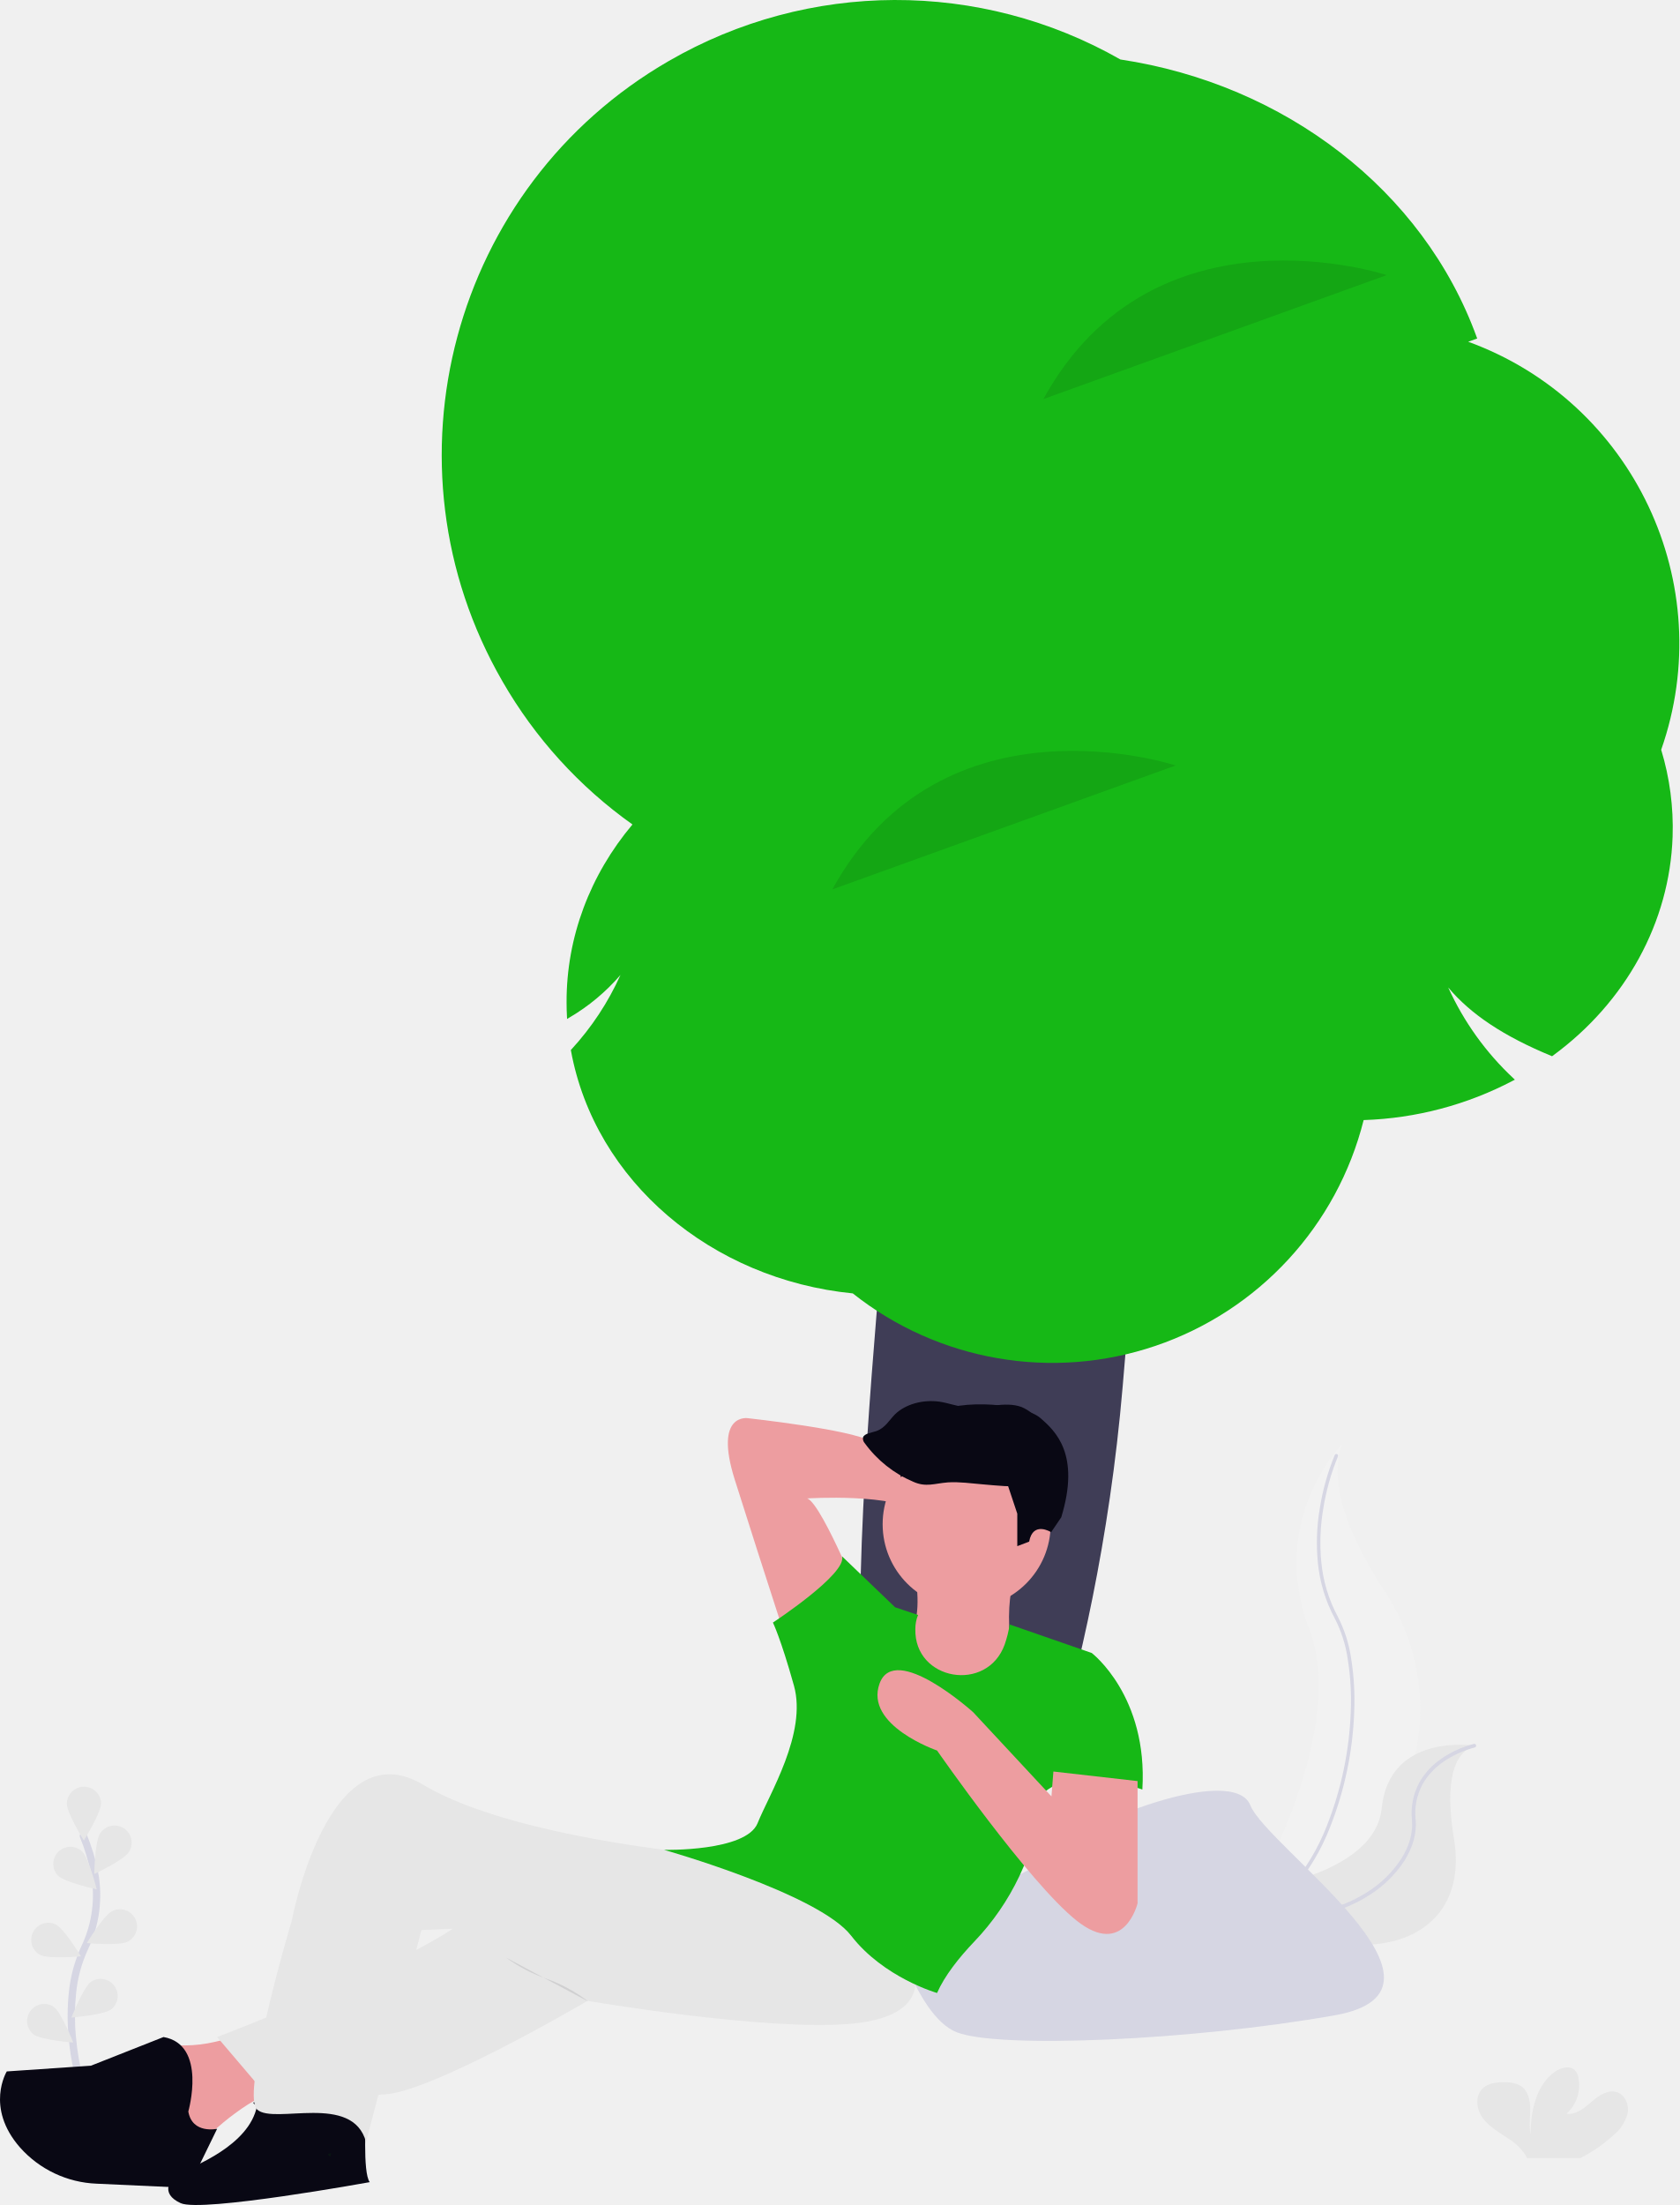
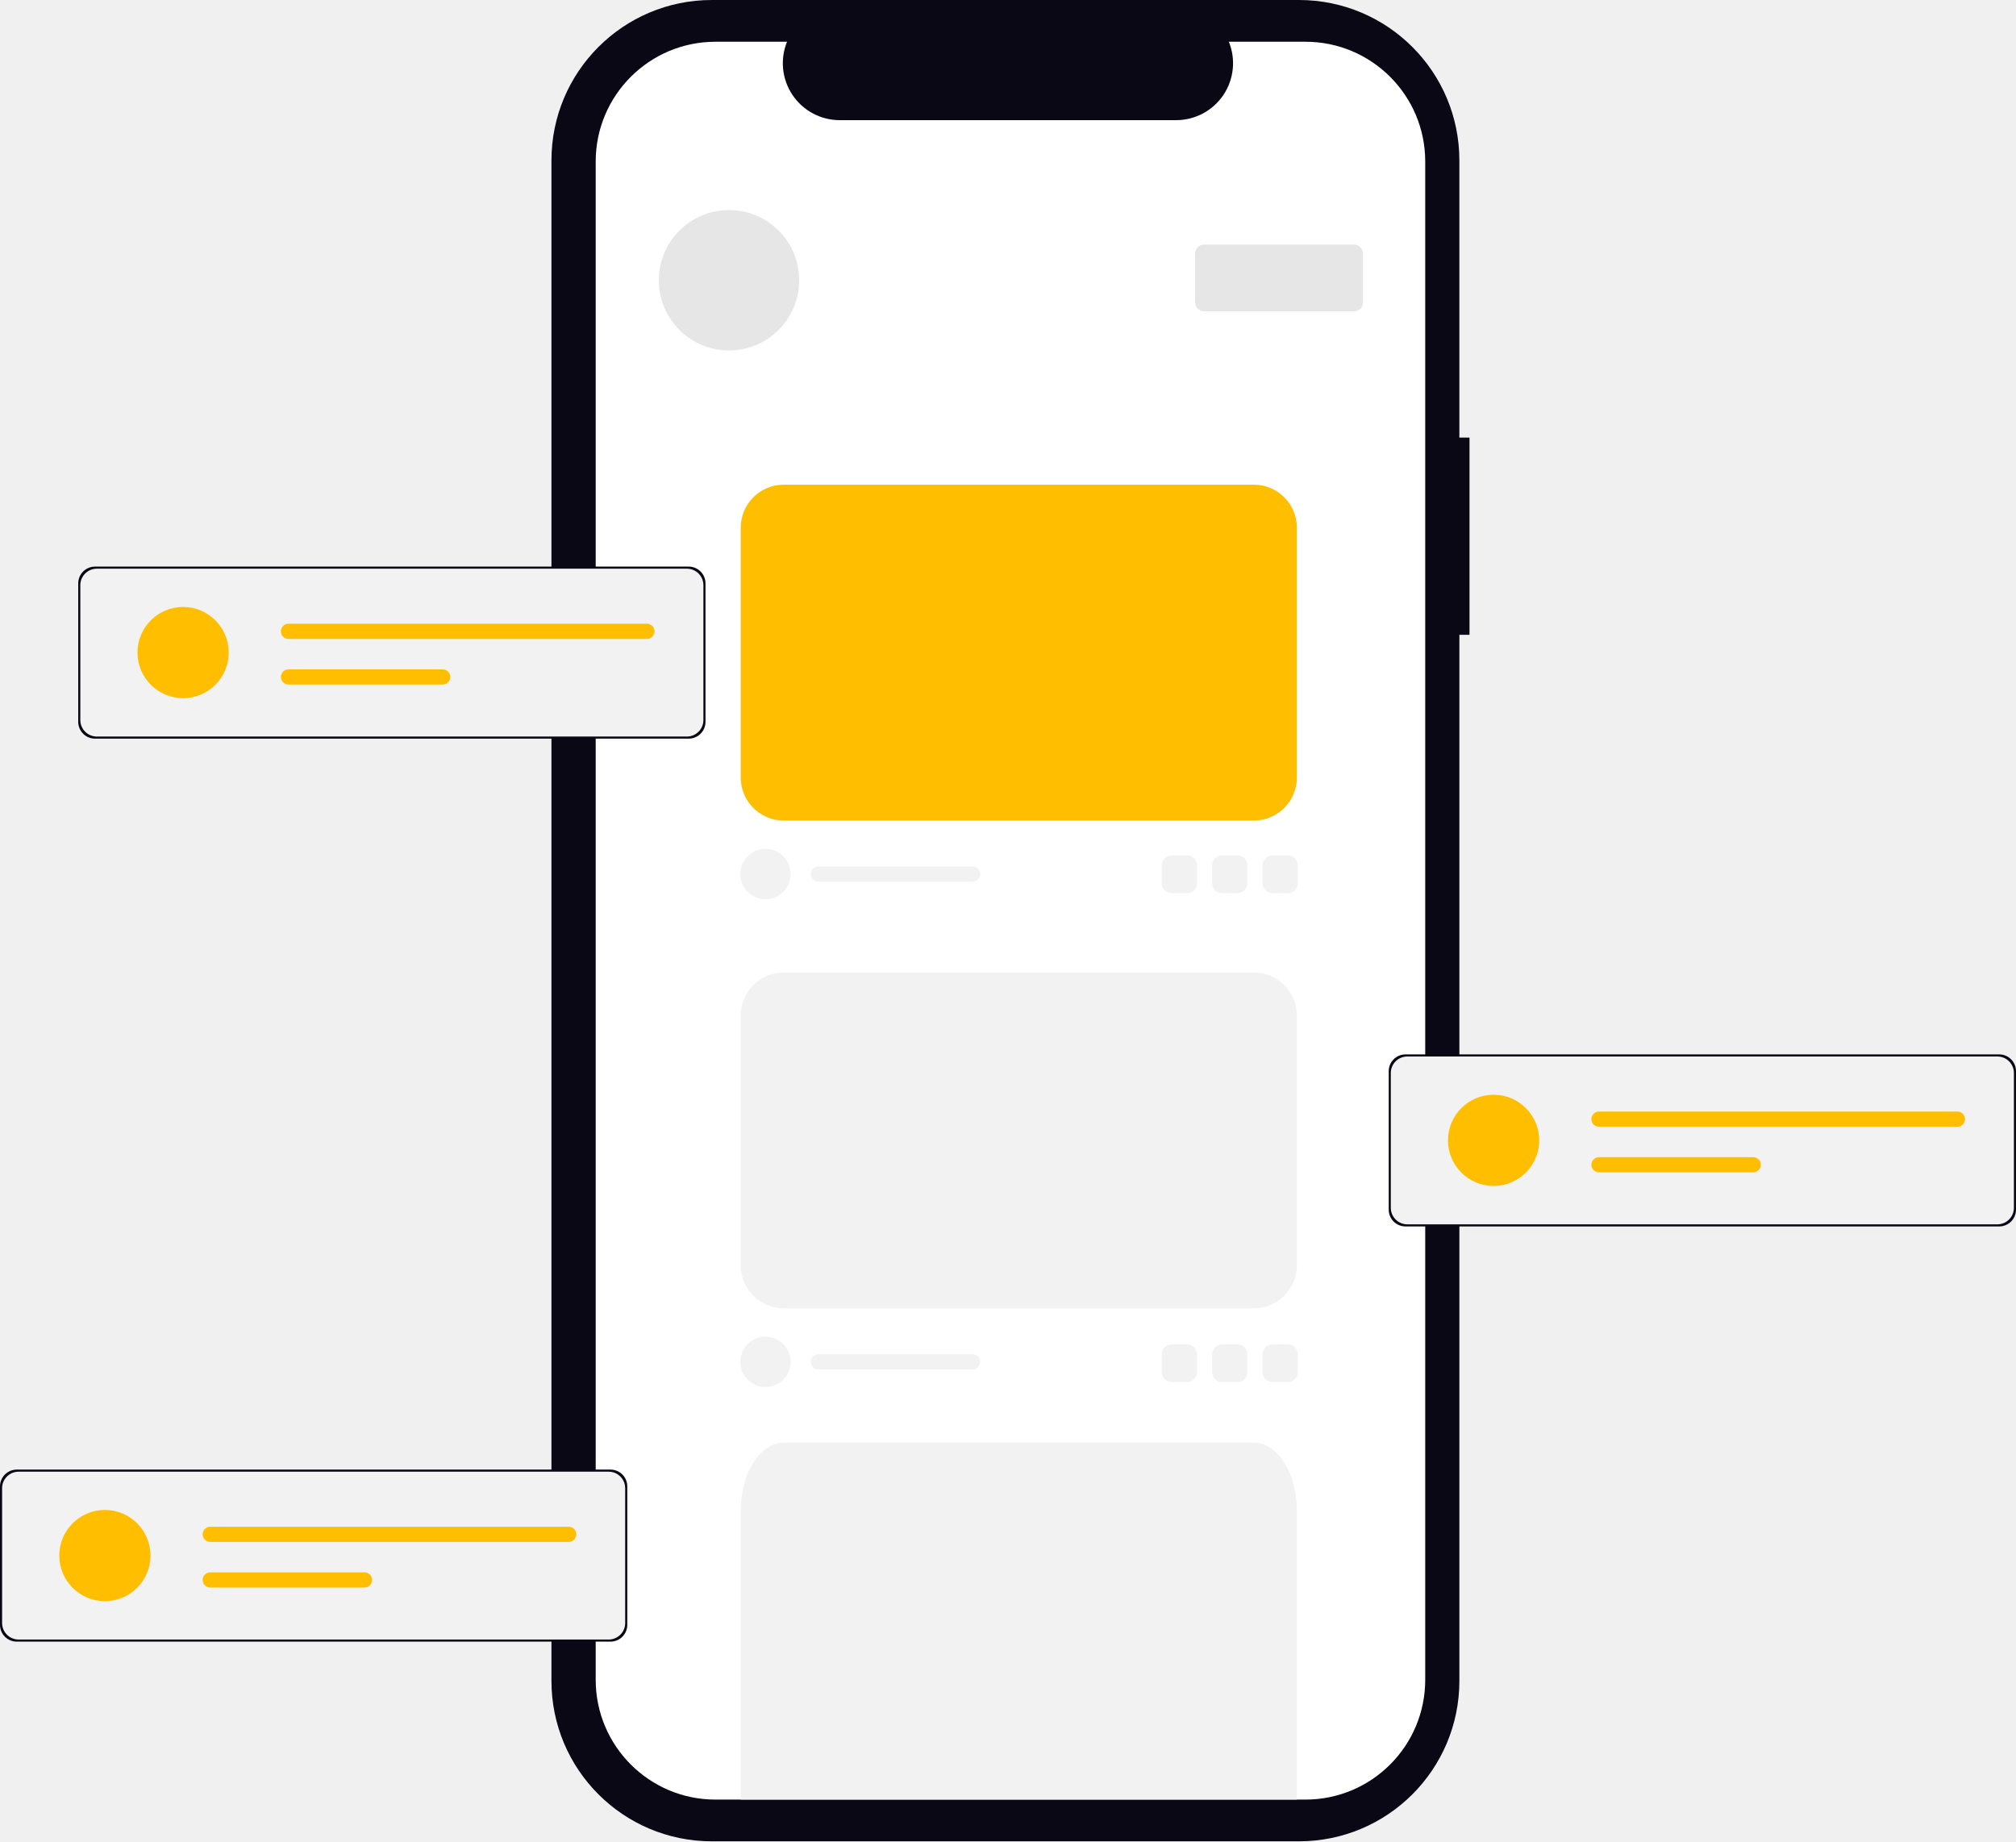
- <svg xmlns="http://www.w3.org/2000/svg" width="609.335" height="800" viewBox="0 0 609.335 800" role="img" artist="Katerina Limpitsouni" source="https://undraw.co/">
-   <g transform="translate(-883.649 -232.913)">
-     <path d="M695.8,934.16a2.659,2.659,0,0,1-2.534-2.427c-.069-.531-31.548,1.329-43.345-62.033-6.869-36.894,1.108-128.674,4.653-170.362,8.847-104.055,74.755-219.828,159.864-342.92.858-1.241,47.85,46.084,48.976,47.03s-27.376,86.03-28.234,87.271C750.8,612.747,751.277,638.76,742.492,742.08,732.968,854.1,698.231,930.1,698.339,930.937a3.028,3.028,0,0,1-.6,2.25,2.472,2.472,0,0,1-1.937.973Z" transform="translate(548.529 -6.167)" fill="#3f3d56" />
-     <g transform="translate(-69.745)">
-       <path d="M1046.071,603.1s-27,27-11.752,67.058S1008.2,776.827,1008.2,776.827l1.328-.212c55.439-9.786,82.993-73.193,52.159-120.306C1050.161,638.82,1040.746,618.264,1046.071,603.1Z" transform="translate(394.201 153.978)" fill="#f2f2f2" />
-       <path d="M1008.319,773.639a.633.633,0,0,1-.608-.481.651.651,0,0,1,.445-.795c7.069-1.956,13.56-6.189,19.294-12.582a75.981,75.981,0,0,0,13.341-22.206,124.5,124.5,0,0,0,8.7-41.561,95.336,95.336,0,0,0-1.1-19.034,47.046,47.046,0,0,0-4.686-14.7,53.642,53.642,0,0,1-6.177-20.553,74.63,74.63,0,0,1,.683-19.116,86.841,86.841,0,0,1,5.471-19.63.622.622,0,0,1,.835-.318.657.657,0,0,1,.309.86,85.5,85.5,0,0,0-5.378,19.332,73.27,73.27,0,0,0-.665,18.758,52.32,52.32,0,0,0,6.019,20.028,48.342,48.342,0,0,1,4.83,15.121,96.7,96.7,0,0,1,1.117,19.3,125.866,125.866,0,0,1-8.793,42.016,77.271,77.271,0,0,1-13.577,22.584c-5.9,6.575-12.591,10.934-19.892,12.954A.61.61,0,0,1,1008.319,773.639Z" transform="translate(394.033 157.83)" fill="#d6d6e3" />
-       <path d="M1095.859,685.413s-30.807-4.9-33.609,22.707S1003,739.551,1003,739.551l1.062.7c46.6,30.541,91.133,19.48,84.414-21.127C1085.993,704.03,1086.192,688.865,1095.859,685.413Z" transform="translate(392.496 180.856)" fill="#e6e6e6" />
-       <path d="M1030.17,747.826a51.855,51.855,0,0,1-12.273-1.479,56.34,56.34,0,0,1-15.058-6.142.664.664,0,1,1,.67-1.147,55.012,55.012,0,0,0,14.7,6,50.235,50.235,0,0,0,27.394-.993,49.522,49.522,0,0,0,11.354-5.315,40.44,40.44,0,0,0,12.563-12.215c2.946-4.662,4.289-9.5,3.886-13.985A23.493,23.493,0,0,1,1076.1,698.8a25.7,25.7,0,0,1,7.835-8.484,36.81,36.81,0,0,1,11.945-5.472.664.664,0,0,1,.288,1.3,36.15,36.15,0,0,0-11.5,5.285,24.361,24.361,0,0,0-7.416,8.039,22.194,22.194,0,0,0-2.514,12.964c.43,4.78-.982,9.9-4.086,14.813a41.775,41.775,0,0,1-12.973,12.627,50.852,50.852,0,0,1-11.659,5.458,51.689,51.689,0,0,1-13.489,2.444Q1031.349,747.826,1030.17,747.826Z" transform="translate(392.336 180.775)" fill="#d6d6e3" />
+ <svg xmlns="http://www.w3.org/2000/svg" width="800" height="730.607" viewBox="0 0 800 730.607" role="img" artist="Katerina Limpitsouni" source="https://undraw.co/">
+   <g transform="translate(-523.029 -167)">
+     <path d="M630.664,252.812h-4.019V142.84A63.65,63.65,0,0,0,563,79.19H330.014a63.65,63.65,0,0,0-63.65,63.65V746.148a63.65,63.65,0,0,0,63.65,63.65H563a63.65,63.65,0,0,0,63.65-63.65V331.082h4.019Z" transform="translate(475.495 87.81)" fill="#090814" />
+     <path d="M565.5,95.686H535.092A22.582,22.582,0,0,1,514.177,126.8H380.694a22.582,22.582,0,0,1-20.915-31.112h-28.4a47.533,47.533,0,0,0-47.533,47.533V745.645a47.532,47.532,0,0,0,47.531,47.532H565.492a47.533,47.533,0,0,0,47.533-47.533V143.219A47.532,47.532,0,0,0,565.5,95.686Z" transform="translate(475.57 87.877)" fill="#fff" />
+     <path d="M27.856,0A27.856,27.856,0,1,1,0,27.856,27.856,27.856,0,0,1,27.856,0Z" transform="translate(784.464 250.343)" fill="#e6e6e6" />
+     <path d="M3.653,0H63.018a3.653,3.653,0,0,1,3.653,3.653V22.833a3.653,3.653,0,0,1-3.653,3.653H3.653A3.653,3.653,0,0,1,0,22.833V3.653A3.653,3.653,0,0,1,3.653,0Z" transform="translate(997.264 264.043)" fill="#e6e6e6" />
+     <path d="M17.058,0H203.631a17.058,17.058,0,0,1,17.058,17.058v99.15a17.058,17.058,0,0,1-17.058,17.058H17.058A17.058,17.058,0,0,1,0,116.208V17.058A17.058,17.058,0,0,1,17.058,0Z" transform="translate(816.971 552.867)" fill="#f2f2f2" />
+     <path d="M9.991,0A9.991,9.991,0,1,1,0,9.991,9.991,9.991,0,0,1,9.991,0Z" transform="translate(816.802 697.378)" fill="#f2f2f2" />
+     <path d="M692.615,579.614a3.017,3.017,0,1,0,0,6.034h61.207a3.017,3.017,0,1,0,0-6.034Z" transform="translate(155.175 124.735)" fill="#f2f2f2" />
+     <path d="M220.689,141.613H0V26.974C0,12.077,7.637,0,17.058,0H203.631c9.421,0,17.058,12.077,17.058,26.974Z" transform="translate(816.971 739.44)" fill="#f2f2f2" />
+     <g transform="translate(523.029 750.113)">
+       <path d="M6.66,0h235.6a6.66,6.66,0,0,1,6.66,6.66V61.606a6.66,6.66,0,0,1-6.66,6.66H6.66A6.66,6.66,0,0,1,0,61.606V6.66A6.66,6.66,0,0,1,6.66,0Z" transform="translate(0 0)" fill="#090814" />
+       <path d="M6.615,0H240.642a6.558,6.558,0,0,1,6.615,6.5V60.1a6.558,6.558,0,0,1-6.615,6.5H6.615A6.558,6.558,0,0,1,0,60.1V6.5A6.558,6.558,0,0,1,6.615,0Z" transform="translate(0.833 0.833)" fill="#f2f2f2" />
+       <path d="M18.1,0A18.1,18.1,0,1,1,0,18.1,18.1,18.1,0,0,1,18.1,0Z" transform="translate(23.523 16.009)" fill="#FFBF00" />
+       <path d="M692.615,557.868a3.017,3.017,0,0,0,0,6.034H834.856a3.017,3.017,0,0,0,0-6.034Z" transform="translate(-609.178 -535.199)" fill="#FFBF00" />
+       <path d="M692.615,579.614a3.017,3.017,0,1,0,0,6.034h61.207a3.017,3.017,0,1,0,0-6.034Z" transform="translate(-609.178 -538.841)" fill="#FFBF00" />
    </g>
-     <g transform="translate(893.478 881.068)">
-       <path d="M686.969,686.083a1.328,1.328,0,0,1-1.273-.953,94.279,94.279,0,0,1-2.949-16.831,82.143,82.143,0,0,1,.073-16,52.1,52.1,0,0,1,4.49-16.714l0-.008a42.893,42.893,0,0,0,3.466-26.9,73.209,73.209,0,0,0-3.911-12.787,1.328,1.328,0,0,1,2.458-1.006,75.892,75.892,0,0,1,4.055,13.259l0,.015a45.548,45.548,0,0,1-3.677,28.568,49.452,49.452,0,0,0-4.244,15.827,79.406,79.406,0,0,0-.076,15.456,93.517,93.517,0,0,0,2.856,16.369,1.329,1.329,0,0,1-1.275,1.7Z" transform="translate(-667.68 -577.475)" fill="#d6d6e3" />
-       <path d="M694.389,586.784c0,3.426-6.214,13.385-6.214,13.385S682,590.21,682,586.784a6.215,6.215,0,0,1,12.429,0Z" transform="translate(-667.578 -580.57)" fill="#e6e6e6" />
-       <path d="M702.152,601.965c-1.859,2.881-12.482,7.861-12.482,7.861s.2-11.725,2.058-14.607a6.214,6.214,0,1,1,10.424,6.759Z" transform="translate(-665.294 -578.076)" fill="#e6e6e6" />
-       <path d="M702.369,626.9c-3.067,1.54-14.74.478-14.74.478s6.082-10.025,9.149-11.566a6.215,6.215,0,1,1,5.591,11.1Z" transform="translate(-665.963 -570.56)" fill="#e6e6e6" />
-       <path d="M697.877,645.2c-2.762,2.045-14.447,2.961-14.447,2.961s4.3-10.915,7.064-12.947a6.214,6.214,0,0,1,7.383,9.986Z" transform="translate(-667.34 -564.332)" fill="#e6e6e6" />
-       <path d="M680.283,608.6c2.457,2.39,13.93,4.873,13.93,4.873s-2.8-11.393-5.312-13.783a6.214,6.214,0,0,0-8.658,8.91Z" transform="translate(-668.96 -576.163)" fill="#e6e6e6" />
-       <path d="M675.785,630.522c3.067,1.54,14.74.478,14.74.478s-6.082-10.026-9.149-11.566a6.215,6.215,0,0,0-5.59,11.1Z" transform="translate(-670.968 -569.373)" fill="#e6e6e6" />
-       <path d="M673.633,652.04C676.395,654.085,688.08,655,688.08,655s-4.3-10.915-7.064-12.947a6.215,6.215,0,0,0-7.383,9.986Z" transform="translate(-671.313 -562.089)" fill="#e6e6e6" />
+     <path d="M17.058,0H203.631a17.058,17.058,0,0,1,17.058,17.058v99.15a17.058,17.058,0,0,1-17.058,17.058H17.058A17.058,17.058,0,0,1,0,116.208V17.058A17.058,17.058,0,0,1,17.058,0Z" transform="translate(816.971 359.319)" fill="#FFBF00" />
+     <path d="M9.991,0A9.991,9.991,0,1,1,0,9.991,9.991,9.991,0,0,1,9.991,0Z" transform="translate(816.802 503.829)" fill="#f2f2f2" />
+     <path d="M692.615,579.614a3.017,3.017,0,1,0,0,6.034h61.207a3.017,3.017,0,1,0,0-6.034Z" transform="translate(155.175 -68.813)" fill="#f2f2f2" />
+     <g transform="translate(554.069 391.818)">
+       <path d="M6.66,0h235.6a6.66,6.66,0,0,1,6.66,6.66V61.606a6.66,6.66,0,0,1-6.66,6.66H6.66A6.66,6.66,0,0,1,0,61.606V6.66A6.66,6.66,0,0,1,6.66,0Z" transform="translate(0 0)" fill="#090814" />
+       <path d="M6.615,0H240.642a6.558,6.558,0,0,1,6.615,6.5V60.1a6.558,6.558,0,0,1-6.615,6.5H6.615A6.558,6.558,0,0,1,0,60.1V6.5A6.558,6.558,0,0,1,6.615,0Z" transform="translate(0.833 0.833)" fill="#f2f2f2" />
+       <path d="M18.1,0A18.1,18.1,0,1,1,0,18.1,18.1,18.1,0,0,1,18.1,0Z" transform="translate(23.523 16.009)" fill="#FFBF00" />
+       <path d="M692.615,557.868a3.017,3.017,0,0,0,0,6.034H834.856a3.017,3.017,0,0,0,0-6.034Z" transform="translate(-609.178 -535.199)" fill="#FFBF00" />
+       <path d="M692.615,579.614a3.017,3.017,0,1,0,0,6.034h61.207a3.017,3.017,0,1,0,0-6.034Z" transform="translate(-609.178 -538.841)" fill="#FFBF00" />
    </g>
-     <path d="M860.5,742.55s45.719-9.149,57.922-21.339,67.058-33.529,73.153-18.285,82.329,67.058,30.541,76.207-121.926,12.19-137.171,6.1S860.5,742.55,860.5,742.55Z" transform="translate(345.772 184.975)" fill="#d6d6e3" />
-     <path d="M857.42,677.683a28.975,28.975,0,0,1-14.54,6.825,28.975,28.975,0,0,1,7.742-14.062c6.148-5.763,12.668-8.817,14.54-6.825S863.568,671.92,857.42,677.683Z" transform="translate(339.995 173.622)" fill="#16b816" />
-     <path d="M857.42,677.683a28.975,28.975,0,0,1-14.54,6.825,28.975,28.975,0,0,1,7.742-14.062c6.148-5.763,12.668-8.817,14.54-6.825S863.568,671.92,857.42,677.683Z" transform="translate(339.995 173.622)" opacity="0.1" />
-     <path d="M1070.639,797.813a15.5,15.5,0,0,0,5.086-7.675c.664-3.054-.637-6.706-3.559-7.821-3.267-1.248-6.759,1.009-9.4,3.306s-5.683,4.9-9.149,4.409a13.917,13.917,0,0,0,4.3-13.027,5.447,5.447,0,0,0-1.2-2.656c-1.819-1.939-5.1-1.1-7.276.425-6.905,4.86-8.831,14.235-8.87,22.68-.69-3.041-.106-6.214-.133-9.3s-.876-6.639-3.506-8.259a10.624,10.624,0,0,0-5.312-1.261c-3.107-.12-6.56.2-8.684,2.47-2.656,2.815-1.952,7.556.345,10.623s5.776,5.046,8.99,7.2a19.915,19.915,0,0,1,6.427,6.122,6.067,6.067,0,0,1,.478,1.089h19.454A54.214,54.214,0,0,0,1070.639,797.813Z" transform="translate(398.475 209.758)" fill="#e6e6e6" />
-     <path d="M735.294,787.548s-1.328,20.795,1.328,24.247c0,0-60.976,11.088-68.6,7.622s-4.156-9,0-11.088,24.951-9.707,27.713-24.247c0,0-9-4.156,20.091,1.328S735.294,787.548,735.294,787.548Z" transform="translate(281.184 212.825)" fill="#090814" />
-     <path d="M911.784,634.46s-7.622,12.469-2.775,36.729-12.469,24.247-12.469,24.247H861.908L850.13,664.9l16.625,1.328s11.088-2.775,6.241-28.417Z" transform="translate(342.372 164.26)" fill="#ed9da0" />
-     <path d="M818.9,618.037c5.312,16.878,11.951,37.433,15.5,48.388l2.523,7.742,22.866-23.557s-1.009-2.337-2.51-5.6c-3.346-7.25-9.176-19.082-12.044-20.038,0,0,31.869-2.085,41.576,5.537s6.932-20.795,6.932-20.795-18.71-1.328-25.642-5.537-44.351-8.313-44.351-8.313S811.277,593.776,818.9,618.037Z" transform="translate(331.323 151.59)" fill="#ed9da0" />
-     <path d="M661.73,766.682l4.847,35.335,12.469-1.328s.757-.717,2.032-1.859c3.359-2.961,10.357-8.764,17.05-11.951a20.888,20.888,0,0,1,7.25-2.164L691.515,763.92a76.57,76.57,0,0,1-10.344,3.067,49.937,49.937,0,0,1-11.141,1.328,20.343,20.343,0,0,1-8.3-1.633Z" transform="translate(280.599 206.708)" fill="#ed9da0" />
-     <path d="M688.129,814.8c6.241,5.537,34.645-6.241,39.5,11.778l4.462-17.09L745.839,756.9l1.886-7.237,11.446-.491,131.368-5.6,7.436-.319,3.984-.173-5.205-2.576-34.645-17.169s-12.482-.876-29.692-3.24h0c-26.093-3.572-63.061-10.623-83.936-23.092-34.645-20.795-47.8,49.2-47.8,49.2s-5.312,17.754-9.3,35.255a204.169,204.169,0,0,0-4.183,22.906C686.6,809.714,686.788,813.591,688.129,814.8Z" transform="translate(288.844 183.502)" fill="#e6e6e6" />
-     <path d="M676.87,781.715l13.558,15.935,6.533,7.662V807.4c7.967,1.846,32.918-3.413,38.416-4.621l1.076-.239c15.935.691,74.84-33.954,74.84-33.954S875.734,779.67,906.9,776.9c17.409-1.554,22.3-7.848,23.211-13.12a13.664,13.664,0,0,0-1.036-7.675l-27.886-19.586-3.692-2.656-5.9-4.156s-10.251-2.324-23.265-5.192h0c-20.343-4.488-47.445-10.318-52.929-10.729-9-.69-31.869,6.932-45.042,22.176a38.92,38.92,0,0,1-7.6,6.2l-.359.239c-3.7,2.457-8.259,5.059-13.279,7.728-16.771,8.83-39.133,18.325-54.51,24.553C684.107,778.966,676.87,781.715,676.87,781.715Z" transform="translate(285.563 190.254)" fill="#e6e6e6" />
-     <path d="M685.873,791.952s6.932-24.247-9-27.022l-26.332,10.4L620,777.412s-7.967,13,4.794,27.58A39.2,39.2,0,0,0,652.6,818.138l33.277,1.527,10.45-21.445S687.307,800.265,685.873,791.952Z" transform="translate(266.109 207.04)" fill="#090814" />
-     <path d="M922.613,665.544a40.277,40.277,0,0,0,1.792-7.224l29.785,10.344s20.436,15.589,18.365,49.543c0,0-25.23-9.3-36.384,1.726l-.226,1.952a90.083,90.083,0,0,1-24.433,51.548c-5.511,5.79-10.7,12.31-13.452,18.59,0,0-19.4-5.537-31.179-20.795S799,740.091,799,740.091s29.8.691,33.954-9.707,18.019-32.573,13.173-49.889S838.5,657.63,838.5,657.63s27.146-17.815,25.061-24.056l19.29,18.518,8.313,2.775a13.275,13.275,0,0,0-.983,5.073C889.708,678.756,916.292,683.271,922.613,665.544Z" transform="translate(325.607 163.97)" fill="#16b816" />
-     <circle cx="30.488" cy="30.488" r="30.488" transform="translate(1203.923 755.419)" fill="#ed9da0" />
-     <path d="M910.3,641.876l-4.307,1.64V631.737l-4.156-12.469s-20.795-9.707-30.541-7.622l-7.569,6.892s-2.085-16.625,10.4-22.866,34.645-3.466,40.2,1.328,14.607,13.173,7.622,36.039l-3.676,5.418S911.677,634.254,910.3,641.876Z" transform="translate(346.786 150.358)" fill="#090814" />
-     <path d="M878.94,693.845s33.2,47.8,50.579,61.667,22.176-6.241,22.176-6.241V704.933l-30.541-3.466-.332,4.209-.372,4.807-28.417-30.541s-28.417-25.641-33.954-10.4S878.94,693.845,878.94,693.845Z" transform="translate(344.728 174.177)" fill="#ed9da0" />
-     <path d="M785.731,759.208a56.291,56.291,0,0,0-15.244-8.326,54.448,54.448,0,0,1-14.607-7.622" transform="translate(311.469 199.934)" fill="#090814" opacity="0.1" />
-     <path d="M708.36,796.69q-.146.624-.332,1.235C707.351,797.54,706.382,796.8,708.36,796.69Z" transform="translate(295.503 217.453)" fill="lime" opacity="0.05" />
-     <path d="M871.612,612.286a42.008,42.008,0,0,1-17.581-13.959,2.519,2.519,0,0,1-.651-2.153c.491-1.4,2.948-1.642,4.727-2.241,3.306-1.121,4.7-3.932,6.865-6.115,3.788-3.662,10.035-5.437,16.16-4.591,3.16.472,6.082,1.632,9.3,1.966,6.878.747,14.368-2.34,20.542,0a15.847,15.847,0,0,1,6.4,5.073c4.209,4.984,9.481,10.283,5.657,16.1a16.19,16.19,0,0,1-10.623,7.088c-4.927.973-10.623.157-15.642-.236-4.116-.334-8.445-.983-12.588-.708C879.287,612.885,876.246,614.36,871.612,612.286Z" transform="translate(343.425 158.23)" fill="#090814" />
-     <g transform="translate(1043.931 232.913)">
-       <path d="M149.164,469.262c-51.355-5.094-93.592-40.736-102.272-88.081l-.045-.213.148-.161a101.164,101.164,0,0,0,17.873-27.091A73.637,73.637,0,0,1,46.216,369.25l-.726.447-.043-.8c-.1-1.762-.142-3.506-.142-5.2-.083-23.69,8.554-46.314,23.906-64.568a163.822,163.822,0,0,1-47.182-51.94C-23.378,168.53,3.676,67.584,82.35,22.16a164.515,164.515,0,0,1,163.911-.583c59.588,8.97,109.911,47.333,129.321,100.839l.148.4-.434.162q-1.429.526-2.836,1.006a116.551,116.551,0,0,1,70.032,148.036,97.251,97.251,0,0,1,4.143,31.5c-1.047,31.022-16.938,60.077-43.493,79.518l-.245.176-.276-.118c-17.234-7.127-29.231-15.077-37.41-24.838a103.814,103.814,0,0,0,23.739,33.038l.449.418-.551.293a125.157,125.157,0,0,1-54.321,14.37,116.5,116.5,0,0,1-185.365,62.888Z" transform="translate(0 0)" fill="#16b816" />
-       <path d="M129.117,10.723S48.674-27.424,0,40.184" transform="translate(213.418 104.905) rotate(-7)" opacity="0.1" />
-       <path d="M129.117,10.73S48.674-27.426,0,40.166" transform="translate(136.839 282.816) rotate(-7)" opacity="0.1" />
+     <g transform="translate(1074.106 585.367)">
+       <path d="M6.66,0h235.6a6.66,6.66,0,0,1,6.66,6.66V61.606a6.66,6.66,0,0,1-6.66,6.66H6.66A6.66,6.66,0,0,1,0,61.606V6.66A6.66,6.66,0,0,1,6.66,0Z" transform="translate(0 0)" fill="#090814" />
+       <path d="M6.615,0H240.642a6.558,6.558,0,0,1,6.615,6.5V60.1a6.558,6.558,0,0,1-6.615,6.5H6.615A6.558,6.558,0,0,1,0,60.1V6.5A6.558,6.558,0,0,1,6.615,0Z" transform="translate(0.833 0.833)" fill="#f2f2f2" />
+       <path d="M18.1,0A18.1,18.1,0,1,1,0,18.1,18.1,18.1,0,0,1,18.1,0Z" transform="translate(23.523 16.009)" fill="#FFBF00" />
+       <path d="M692.615,557.868a3.017,3.017,0,0,0,0,6.034H834.856a3.017,3.017,0,0,0,0-6.034Z" transform="translate(-609.178 -535.199)" fill="#FFBF00" />
+       <path d="M692.615,579.614a3.017,3.017,0,1,0,0,6.034h61.207a3.017,3.017,0,1,0,0-6.034Z" transform="translate(-609.178 -538.841)" fill="#FFBF00" />
    </g>
+     <rect width="14" height="15" rx="4" transform="translate(1024.028 506.409)" fill="#f2f2f2" />
+     <rect width="14" height="15" rx="4" transform="translate(1004.029 506.409)" fill="#f2f2f2" />
+     <rect width="14" height="15" rx="4" transform="translate(984.029 506.409)" fill="#f2f2f2" />
+     <rect width="14" height="15" rx="4" transform="translate(1024.028 700.409)" fill="#f2f2f2" />
+     <rect width="14" height="15" rx="4" transform="translate(1004.029 700.409)" fill="#f2f2f2" />
+     <rect width="14" height="15" rx="4" transform="translate(984.029 700.409)" fill="#f2f2f2" />
  </g>
</svg>
